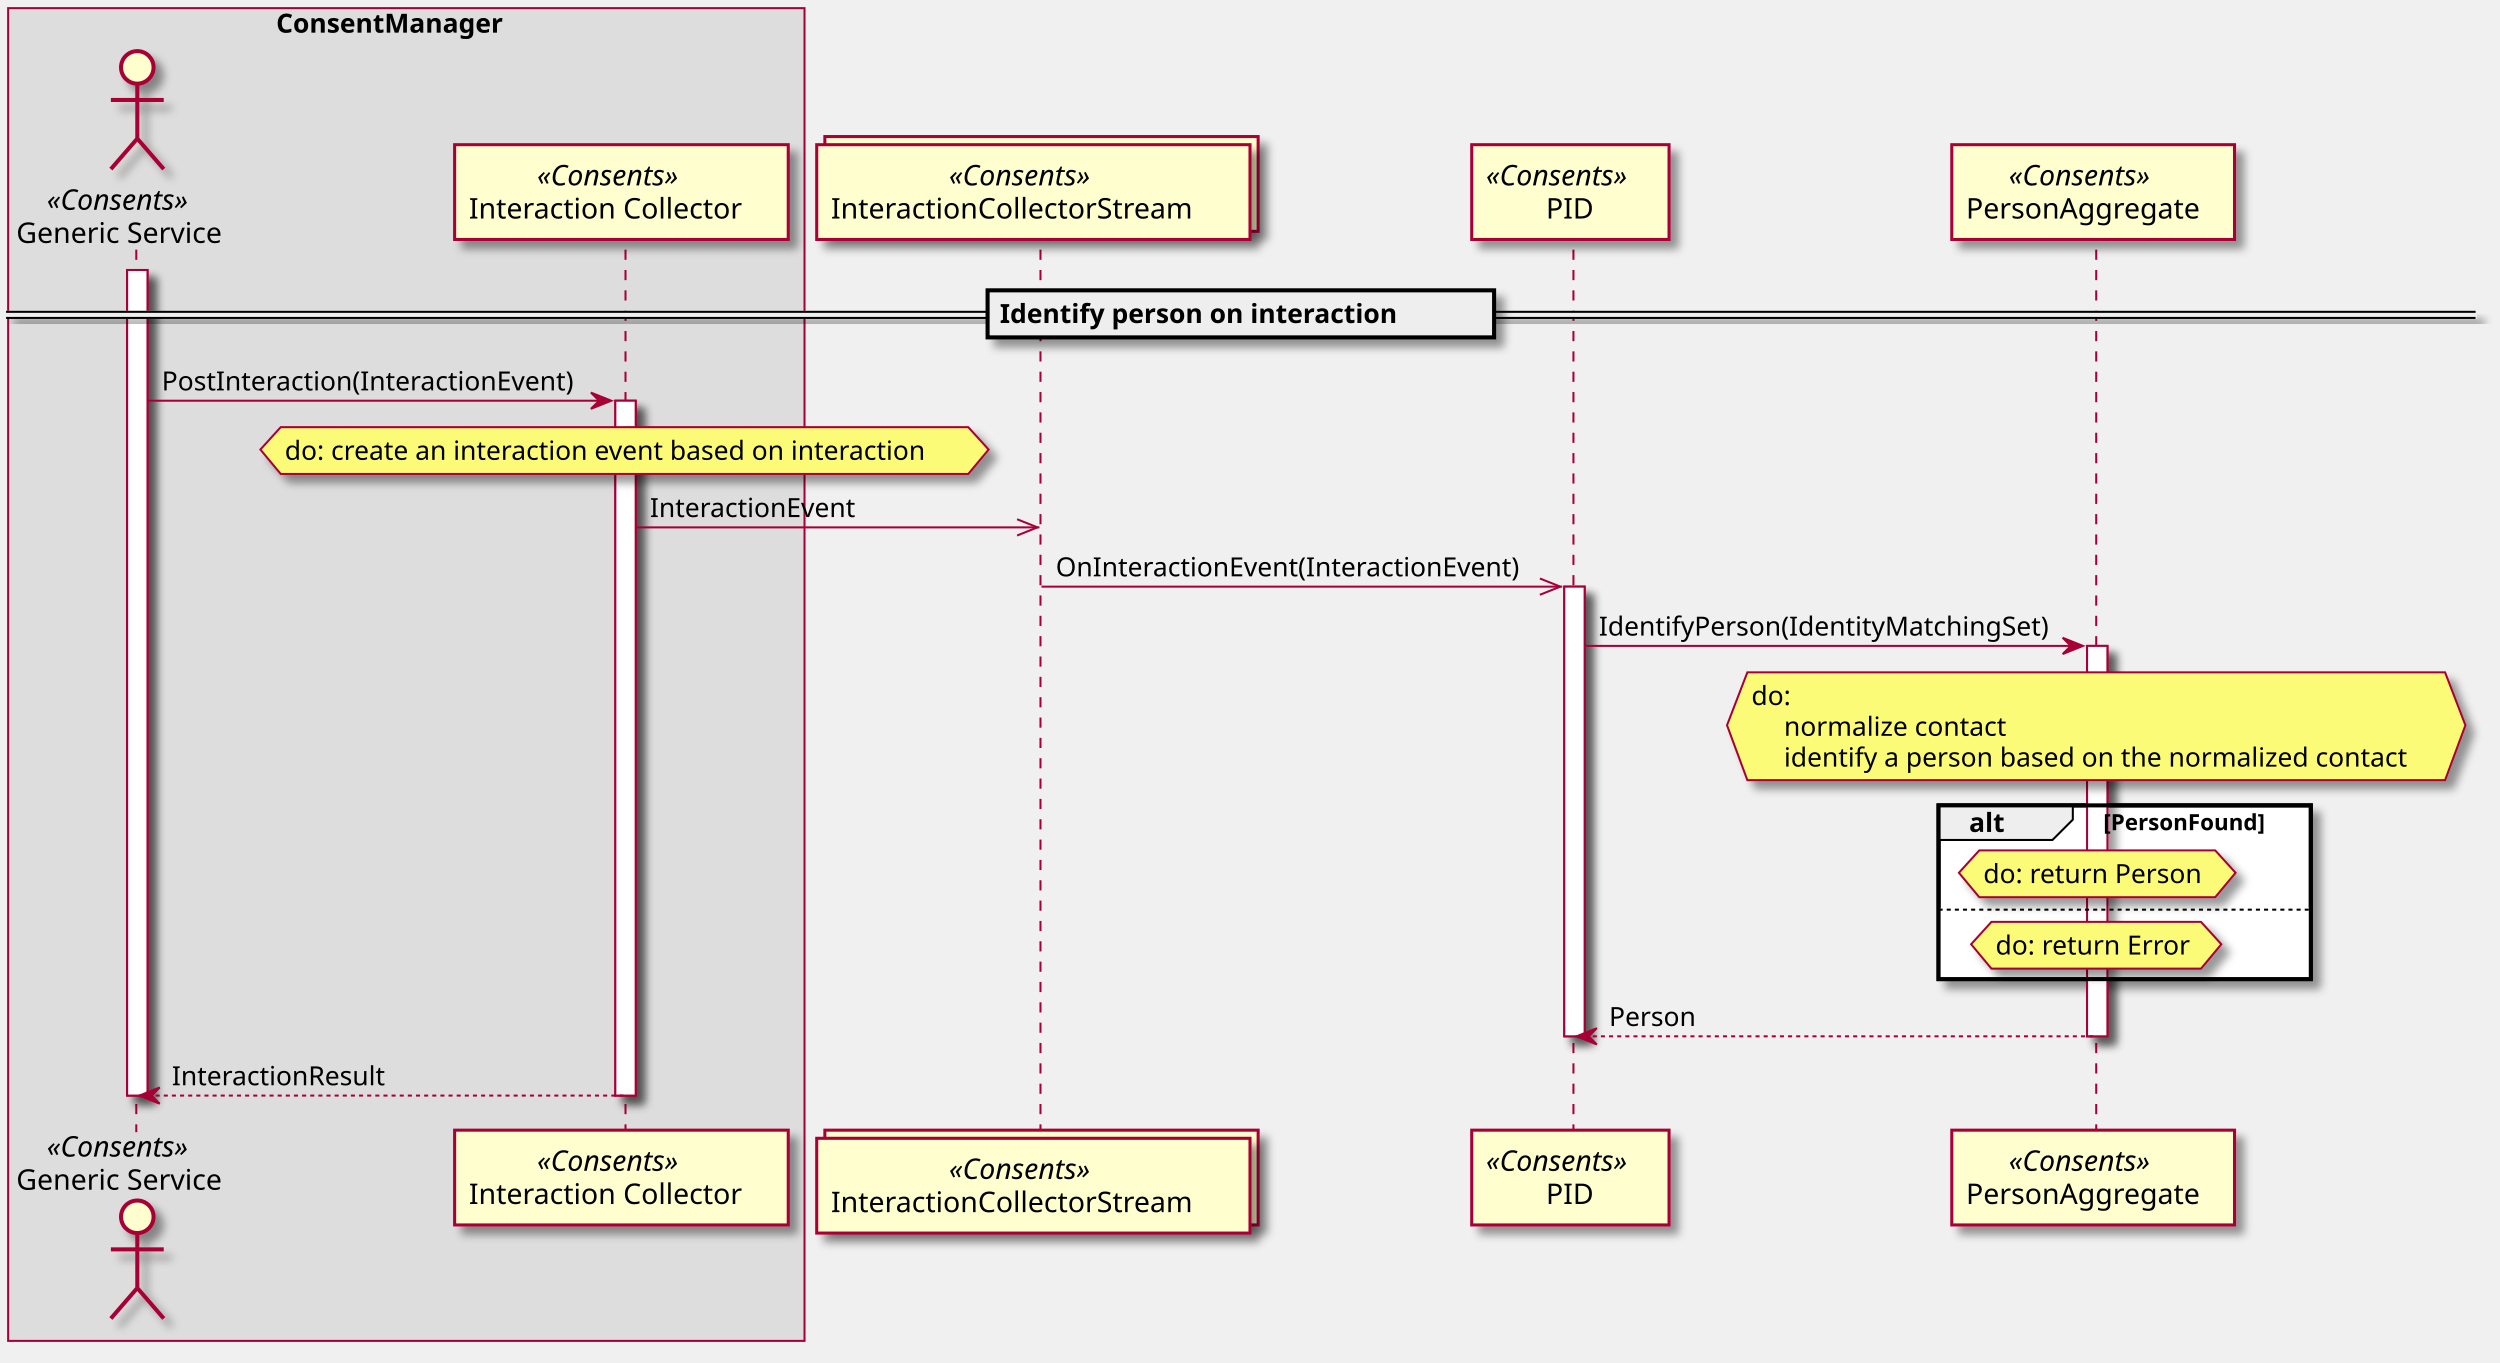
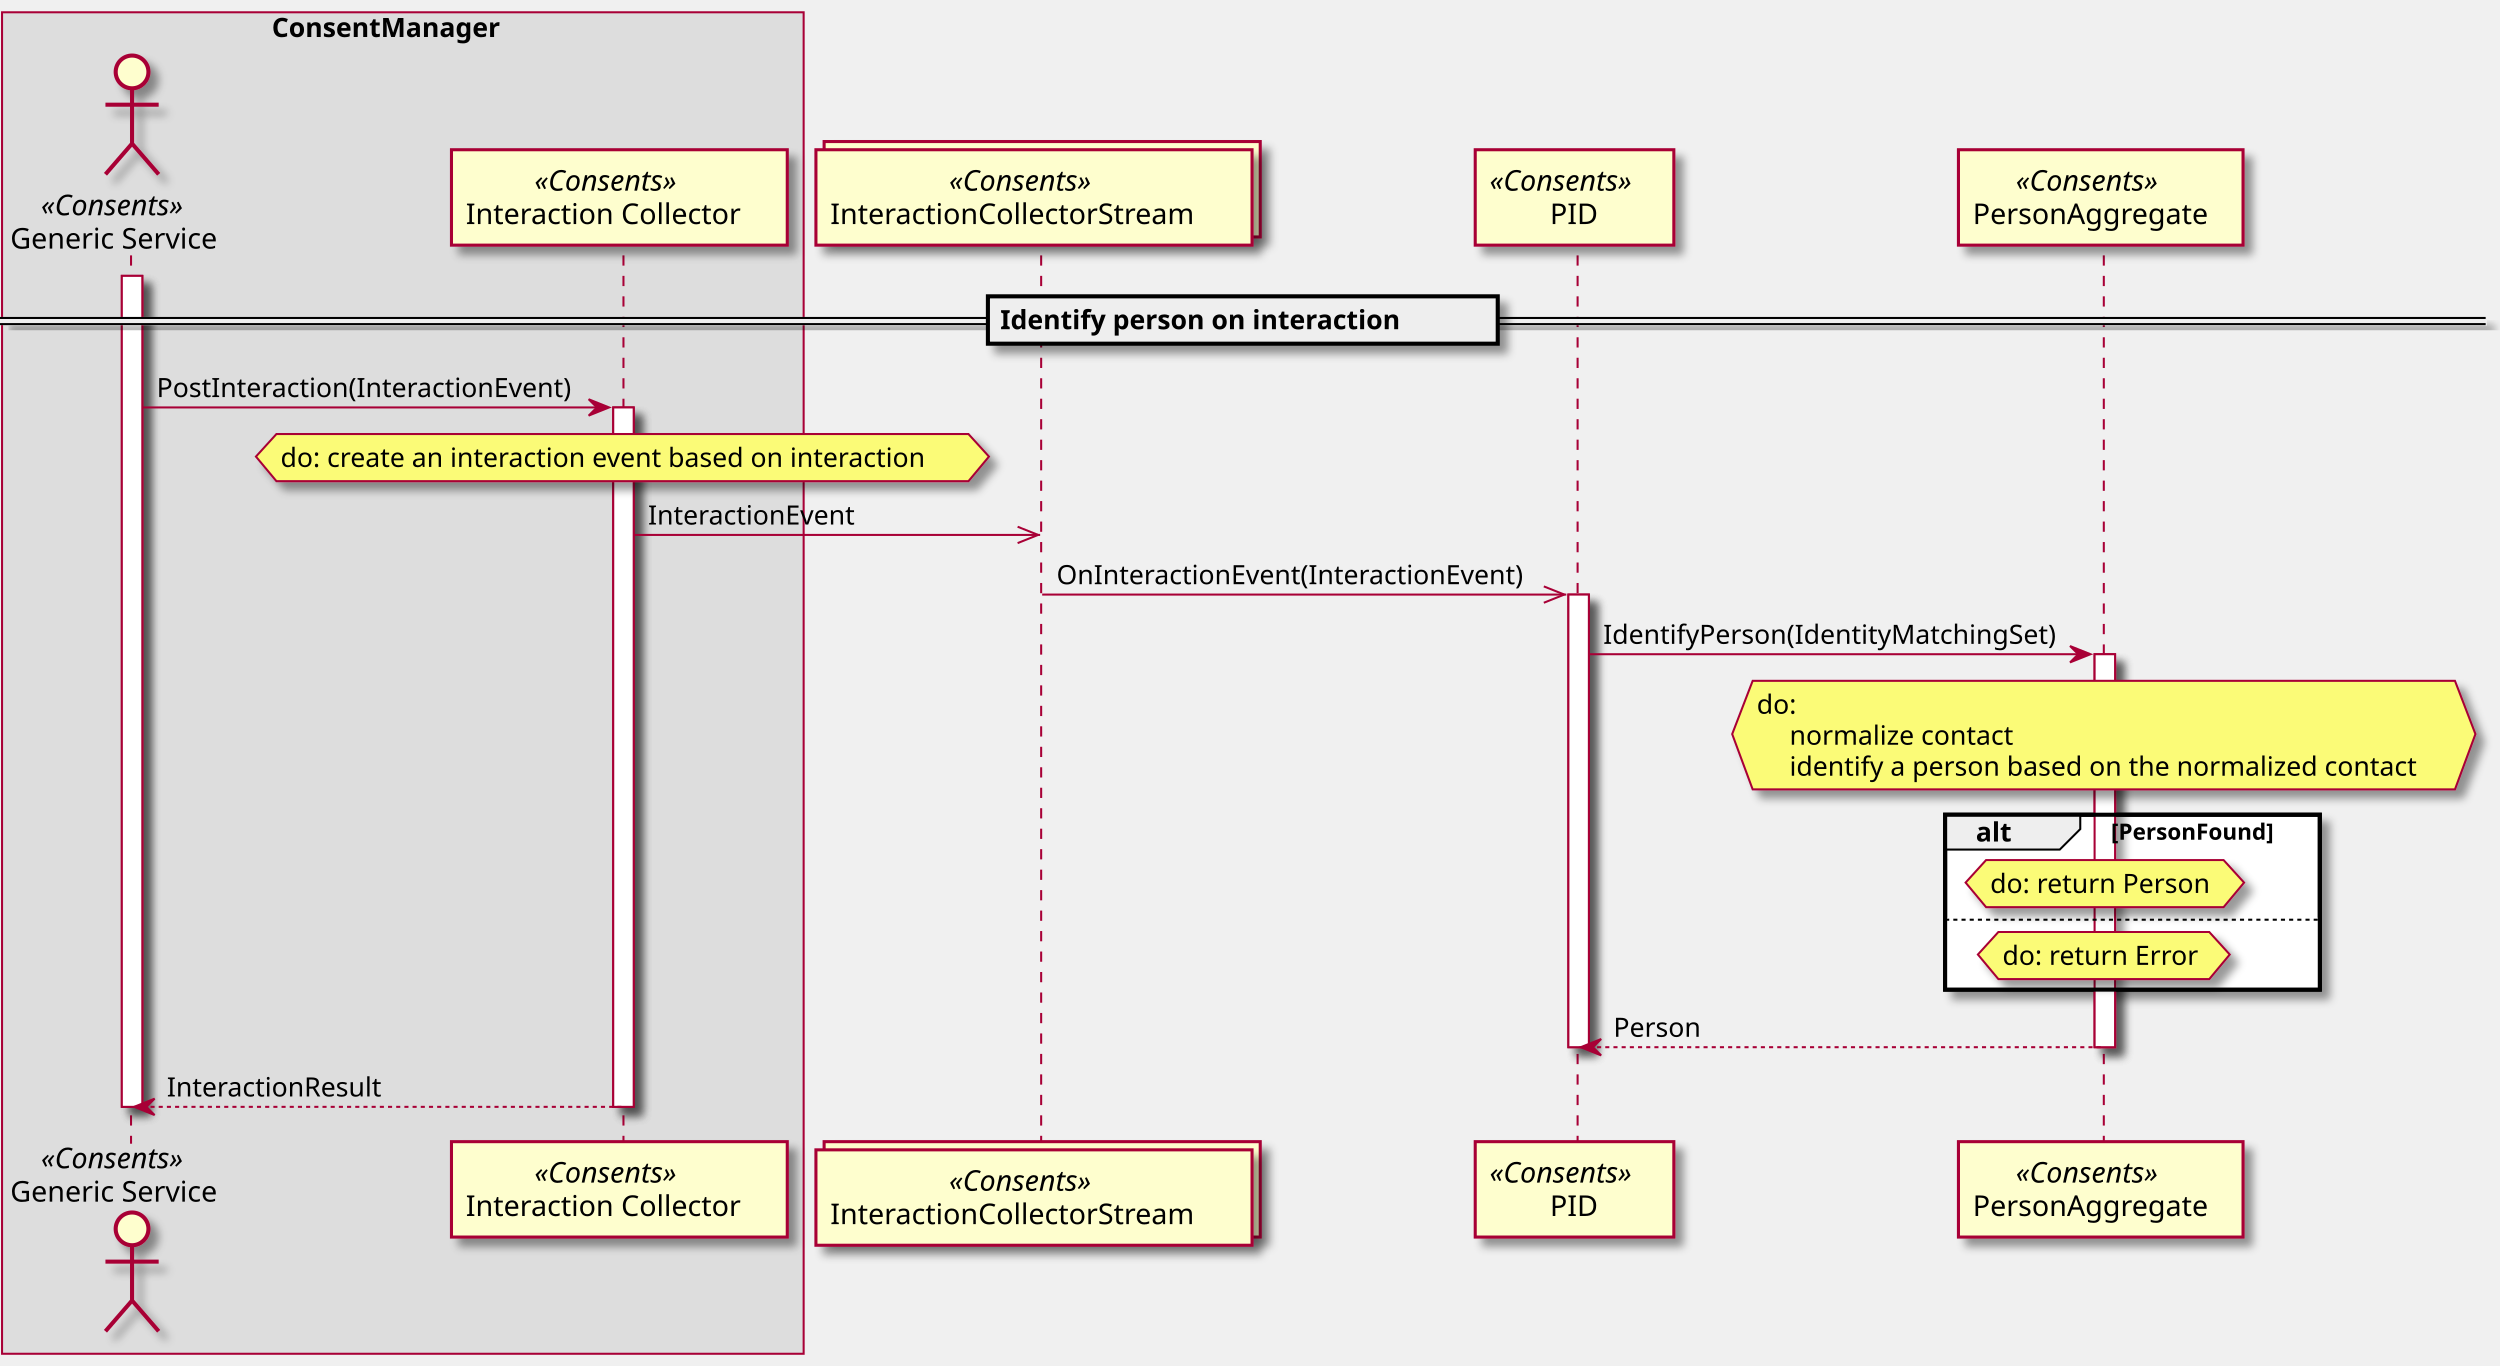
- <svg xmlns="http://www.w3.org/2000/svg" contentScriptType="application/ecmascript" contentStyleType="text/css" height="670px" preserveAspectRatio="none" style="width:1229px;height:670px;" version="1.1" viewBox="0 0 1229 670" width="1229px" zoomAndPan="magnify">
+ <svg xmlns="http://www.w3.org/2000/svg" contentScriptType="application/ecmascript" contentStyleType="text/css" height="667px" preserveAspectRatio="none" style="width:1221px;height:667px;background:#FFFFFF;" version="1.1" viewBox="0 0 1221 667" width="1221px" zoomAndPan="magnify">
  <defs>
    <filter height="300%" id="f15mu8sfdgq0nm" width="300%" x="-1" y="-1">
      <feGaussianBlur result="blurOut" stdDeviation="2.0" />
      <feColorMatrix in="blurOut" result="blurOut2" type="matrix" values="0 0 0 0 0 0 0 0 0 0 0 0 0 0 0 0 0 0 .4 0" />
      <feOffset dx="4.0" dy="4.0" in="blurOut2" result="blurOut3" />
      <feBlend in="SourceGraphic" in2="blurOut3" mode="normal" />
    </filter>
  </defs>
  <g>
-     <rect fill="#DDDDDD" height="655.18" style="stroke: #A80036; stroke-width: 1.0;" width="391.5" x="4" y="4" />
-     <text fill="#000000" font-family="sans-serif" font-size="13" font-weight="bold" lengthAdjust="spacingAndGlyphs" textLength="128" x="135.75" y="16.067">ConsentManager</text>
-     <rect fill="#FFFFFF" filter="url(#f15mu8sfdgq0nm)" height="405.859" style="stroke: #A80036; stroke-width: 1.0;" width="10" x="62.5" y="132.727" />
-     <rect fill="#FFFFFF" filter="url(#f15mu8sfdgq0nm)" height="341.594" style="stroke: #A80036; stroke-width: 1.0;" width="10" x="302.5" y="196.992" />
-     <rect fill="#FFFFFF" filter="url(#f15mu8sfdgq0nm)" height="221.062" style="stroke: #A80036; stroke-width: 1.0;" width="10" x="769" y="288.391" />
-     <rect fill="#FFFFFF" filter="url(#f15mu8sfdgq0nm)" height="191.93" style="stroke: #A80036; stroke-width: 1.0;" width="10" x="1026" y="317.523" />
-     <rect fill="#FFFFFF" filter="url(#f15mu8sfdgq0nm)" height="85.398" style="stroke: #000000; stroke-width: 2.0;" width="183" x="953" y="395.922" />
-     <rect fill="#FFFFFF" height="35.133" style="stroke: none; stroke-width: 1.0;" width="183" x="953" y="446.188" />
-     <line style="stroke: #A80036; stroke-width: 1.0; stroke-dasharray: 5.0,5.0;" x1="67" x2="67" y1="122.727" y2="556.586" />
-     <line style="stroke: #A80036; stroke-width: 1.0; stroke-dasharray: 5.0,5.0;" x1="307.5" x2="307.5" y1="122.727" y2="556.586" />
-     <line style="stroke: #A80036; stroke-width: 1.0; stroke-dasharray: 5.0,5.0;" x1="511.5" x2="511.5" y1="122.727" y2="556.586" />
-     <line style="stroke: #A80036; stroke-width: 1.0; stroke-dasharray: 5.0,5.0;" x1="773.5" x2="773.5" y1="122.727" y2="556.586" />
-     <line style="stroke: #A80036; stroke-width: 1.0; stroke-dasharray: 5.0,5.0;" x1="1030.5" x2="1030.5" y1="122.727" y2="556.586" />
-     <text fill="#000000" font-family="sans-serif" font-size="14" font-style="italic" lengthAdjust="spacingAndGlyphs" textLength="83" x="23" y="103.128">«Consents»</text>
-     <text fill="#000000" font-family="sans-serif" font-size="14" lengthAdjust="spacingAndGlyphs" textLength="113" x="8" y="119.425">Generic Service</text>
-     <ellipse cx="67.5" cy="33.133" fill="#FEFECE" filter="url(#f15mu8sfdgq0nm)" rx="8" ry="8" style="stroke: #A80036; stroke-width: 2.0;" />
-     <path d="M67.5,41.133 L67.5,68.133 M54.5,49.133 L80.5,49.133 M67.5,68.133 L54.5,83.133 M67.5,68.133 L80.5,83.133 " fill="none" filter="url(#f15mu8sfdgq0nm)" style="stroke: #A80036; stroke-width: 2.0;" />
-     <text fill="#000000" font-family="sans-serif" font-size="14" font-style="italic" lengthAdjust="spacingAndGlyphs" textLength="83" x="23" y="568.581">«Consents»</text>
-     <text fill="#000000" font-family="sans-serif" font-size="14" lengthAdjust="spacingAndGlyphs" textLength="113" x="8" y="584.878">Generic Service</text>
-     <ellipse cx="67.5" cy="598.18" fill="#FEFECE" filter="url(#f15mu8sfdgq0nm)" rx="8" ry="8" style="stroke: #A80036; stroke-width: 2.0;" />
-     <path d="M67.5,606.18 L67.5,633.18 M54.5,614.18 L80.5,614.18 M67.5,633.18 L54.5,648.18 M67.5,633.18 L80.5,648.18 " fill="none" filter="url(#f15mu8sfdgq0nm)" style="stroke: #A80036; stroke-width: 2.0;" />
-     <rect fill="#FEFECE" filter="url(#f15mu8sfdgq0nm)" height="46.594" style="stroke: #A80036; stroke-width: 1.5;" width="164" x="223.5" y="71.133" />
-     <text fill="#000000" font-family="sans-serif" font-size="14" font-style="italic" lengthAdjust="spacingAndGlyphs" textLength="83" x="264" y="91.128">«Consents»</text>
-     <text fill="#000000" font-family="sans-serif" font-size="14" lengthAdjust="spacingAndGlyphs" textLength="150" x="230.5" y="107.425">Interaction Collector</text>
-     <rect fill="#FEFECE" filter="url(#f15mu8sfdgq0nm)" height="46.594" style="stroke: #A80036; stroke-width: 1.5;" width="164" x="223.5" y="555.586" />
-     <text fill="#000000" font-family="sans-serif" font-size="14" font-style="italic" lengthAdjust="spacingAndGlyphs" textLength="83" x="264" y="575.581">«Consents»</text>
-     <text fill="#000000" font-family="sans-serif" font-size="14" lengthAdjust="spacingAndGlyphs" textLength="150" x="230.5" y="591.878">Interaction Collector</text>
-     <rect fill="#FEFECE" filter="url(#f15mu8sfdgq0nm)" height="46.594" style="stroke: #A80036; stroke-width: 1.5;" width="213" x="405.5" y="67.133" />
-     <rect fill="#FEFECE" filter="url(#f15mu8sfdgq0nm)" height="46.594" style="stroke: #A80036; stroke-width: 1.5;" width="213" x="401.5" y="71.133" />
-     <text fill="#000000" font-family="sans-serif" font-size="14" font-style="italic" lengthAdjust="spacingAndGlyphs" textLength="83" x="466.5" y="91.128">«Consents»</text>
-     <text fill="#000000" font-family="sans-serif" font-size="14" lengthAdjust="spacingAndGlyphs" textLength="199" x="408.5" y="107.425">InteractionCollectorStream</text>
-     <rect fill="#FEFECE" filter="url(#f15mu8sfdgq0nm)" height="46.594" style="stroke: #A80036; stroke-width: 1.5;" width="213" x="405.5" y="555.586" />
-     <rect fill="#FEFECE" filter="url(#f15mu8sfdgq0nm)" height="46.594" style="stroke: #A80036; stroke-width: 1.5;" width="213" x="401.5" y="559.586" />
-     <text fill="#000000" font-family="sans-serif" font-size="14" font-style="italic" lengthAdjust="spacingAndGlyphs" textLength="83" x="466.5" y="579.581">«Consents»</text>
-     <text fill="#000000" font-family="sans-serif" font-size="14" lengthAdjust="spacingAndGlyphs" textLength="199" x="408.5" y="595.878">InteractionCollectorStream</text>
-     <rect fill="#FEFECE" filter="url(#f15mu8sfdgq0nm)" height="46.594" style="stroke: #A80036; stroke-width: 1.5;" width="97" x="723.5" y="71.133" />
-     <text fill="#000000" font-family="sans-serif" font-size="14" font-style="italic" lengthAdjust="spacingAndGlyphs" textLength="83" x="730.5" y="91.128">«Consents»</text>
-     <text fill="#000000" font-family="sans-serif" font-size="14" lengthAdjust="spacingAndGlyphs" textLength="24" x="760" y="107.425">PID</text>
-     <rect fill="#FEFECE" filter="url(#f15mu8sfdgq0nm)" height="46.594" style="stroke: #A80036; stroke-width: 1.5;" width="97" x="723.5" y="555.586" />
-     <text fill="#000000" font-family="sans-serif" font-size="14" font-style="italic" lengthAdjust="spacingAndGlyphs" textLength="83" x="730.5" y="575.581">«Consents»</text>
-     <text fill="#000000" font-family="sans-serif" font-size="14" lengthAdjust="spacingAndGlyphs" textLength="24" x="760" y="591.878">PID</text>
-     <rect fill="#FEFECE" filter="url(#f15mu8sfdgq0nm)" height="46.594" style="stroke: #A80036; stroke-width: 1.5;" width="139" x="959.5" y="71.133" />
-     <text fill="#000000" font-family="sans-serif" font-size="14" font-style="italic" lengthAdjust="spacingAndGlyphs" textLength="83" x="987.5" y="91.128">«Consents»</text>
-     <text fill="#000000" font-family="sans-serif" font-size="14" lengthAdjust="spacingAndGlyphs" textLength="125" x="966.5" y="107.425">PersonAggregate</text>
-     <rect fill="#FEFECE" filter="url(#f15mu8sfdgq0nm)" height="46.594" style="stroke: #A80036; stroke-width: 1.5;" width="139" x="959.5" y="555.586" />
-     <text fill="#000000" font-family="sans-serif" font-size="14" font-style="italic" lengthAdjust="spacingAndGlyphs" textLength="83" x="987.5" y="575.581">«Consents»</text>
-     <text fill="#000000" font-family="sans-serif" font-size="14" lengthAdjust="spacingAndGlyphs" textLength="125" x="966.5" y="591.878">PersonAggregate</text>
-     <rect fill="#FFFFFF" filter="url(#f15mu8sfdgq0nm)" height="405.859" style="stroke: #A80036; stroke-width: 1.0;" width="10" x="62.5" y="132.727" />
-     <rect fill="#FFFFFF" filter="url(#f15mu8sfdgq0nm)" height="341.594" style="stroke: #A80036; stroke-width: 1.0;" width="10" x="302.5" y="196.992" />
-     <rect fill="#FFFFFF" filter="url(#f15mu8sfdgq0nm)" height="221.062" style="stroke: #A80036; stroke-width: 1.0;" width="10" x="769" y="288.391" />
-     <rect fill="#FFFFFF" filter="url(#f15mu8sfdgq0nm)" height="191.93" style="stroke: #A80036; stroke-width: 1.0;" width="10" x="1026" y="317.523" />
-     <rect fill="#EEEEEE" filter="url(#f15mu8sfdgq0nm)" height="3" style="stroke: #EEEEEE; stroke-width: 1.0;" width="1214" x="3" y="153.293" />
-     <line style="stroke: #000000; stroke-width: 1.0;" x1="3" x2="1217" y1="153.293" y2="153.293" />
-     <line style="stroke: #000000; stroke-width: 1.0;" x1="3" x2="1217" y1="156.293" y2="156.293" />
-     <rect fill="#EEEEEE" filter="url(#f15mu8sfdgq0nm)" height="23.133" style="stroke: #000000; stroke-width: 2.0;" width="249" x="485.5" y="142.727" />
-     <text fill="#000000" font-family="sans-serif" font-size="13" font-weight="bold" lengthAdjust="spacingAndGlyphs" textLength="230" x="491.5" y="158.793">Identify person on interaction</text>
-     <polygon fill="#A80036" points="290.5,192.992,300.5,196.992,290.5,200.992,294.5,196.992" style="stroke: #A80036; stroke-width: 1.0;" />
-     <line style="stroke: #A80036; stroke-width: 1.0;" x1="72.5" x2="296.5" y1="196.992" y2="196.992" />
-     <text fill="#000000" font-family="sans-serif" font-size="13" lengthAdjust="spacingAndGlyphs" textLength="211" x="79.5" y="191.926">PostInteraction(InteractionEvent)</text>
-     <polygon fill="#FBFB77" filter="url(#f15mu8sfdgq0nm)" points="138,209.992,476,209.992,486,220.992,476,232.992,138,232.992,128,220.992,138,209.992" style="stroke: #A80036; stroke-width: 1.0;" />
-     <text fill="#000000" font-family="sans-serif" font-size="13" lengthAdjust="spacingAndGlyphs" textLength="334" x="140" y="226.059">do: create an interaction event based on interaction</text>
-     <line style="stroke: #A80036; stroke-width: 1.0;" x1="510" x2="500" y1="259.258" y2="255.258" />
-     <line style="stroke: #A80036; stroke-width: 1.0;" x1="510" x2="500" y1="259.258" y2="263.258" />
-     <line style="stroke: #A80036; stroke-width: 1.0;" x1="312.5" x2="511" y1="259.258" y2="259.258" />
-     <text fill="#000000" font-family="sans-serif" font-size="13" lengthAdjust="spacingAndGlyphs" textLength="105" x="319.5" y="254.192">InteractionEvent</text>
-     <line style="stroke: #A80036; stroke-width: 1.0;" x1="767" x2="757" y1="288.391" y2="284.391" />
-     <line style="stroke: #A80036; stroke-width: 1.0;" x1="767" x2="757" y1="288.391" y2="292.391" />
-     <line style="stroke: #A80036; stroke-width: 1.0;" x1="512" x2="768" y1="288.391" y2="288.391" />
-     <text fill="#000000" font-family="sans-serif" font-size="13" lengthAdjust="spacingAndGlyphs" textLength="238" x="519" y="283.325">OnInteractionEvent(InteractionEvent)</text>
-     <polygon fill="#A80036" points="1014,313.523,1024,317.523,1014,321.523,1018,317.523" style="stroke: #A80036; stroke-width: 1.0;" />
-     <line style="stroke: #A80036; stroke-width: 1.0;" x1="779" x2="1020" y1="317.523" y2="317.523" />
-     <text fill="#000000" font-family="sans-serif" font-size="13" lengthAdjust="spacingAndGlyphs" textLength="228" x="786" y="312.457">IdentifyPerson(IdentityMatchingSet)</text>
-     <polygon fill="#FBFB77" filter="url(#f15mu8sfdgq0nm)" points="859,330.523,1202,330.523,1212,356.523,1202,383.523,859,383.523,849,356.523,859,330.523" style="stroke: #A80036; stroke-width: 1.0;" />
-     <text fill="#000000" font-family="sans-serif" font-size="13" lengthAdjust="spacingAndGlyphs" textLength="21" x="861" y="346.59">do:</text>
-     <text fill="#000000" font-family="sans-serif" font-size="13" lengthAdjust="spacingAndGlyphs" textLength="115" x="877" y="361.723">normalize contact</text>
-     <text fill="#000000" font-family="sans-serif" font-size="13" lengthAdjust="spacingAndGlyphs" textLength="323" x="877" y="376.856">identify a person based on the normalized contact</text>
-     <path d="M953,395.922 L1019,395.922 L1019,402.922 L1009,412.922 L953,412.922 L953,395.922 " fill="#EEEEEE" style="stroke: #000000; stroke-width: 1.0;" />
-     <rect fill="none" height="85.398" style="stroke: #000000; stroke-width: 2.0;" width="183" x="953" y="395.922" />
-     <text fill="#000000" font-family="sans-serif" font-size="13" font-weight="bold" lengthAdjust="spacingAndGlyphs" textLength="21" x="968" y="408.989">alt</text>
-     <text fill="#000000" font-family="sans-serif" font-size="11" font-weight="bold" lengthAdjust="spacingAndGlyphs" textLength="97" x="1034" y="408.132">[PersonFound]</text>
-     <polygon fill="#FBFB77" filter="url(#f15mu8sfdgq0nm)" points="973,418.055,1089,418.055,1099,429.055,1089,441.055,973,441.055,963,429.055,973,418.055" style="stroke: #A80036; stroke-width: 1.0;" />
-     <text fill="#000000" font-family="sans-serif" font-size="13" lengthAdjust="spacingAndGlyphs" textLength="112" x="975" y="434.122">do: return Person</text>
-     <line style="stroke: #000000; stroke-width: 1.0; stroke-dasharray: 2.0,2.0;" x1="953" x2="1136" y1="447.188" y2="447.188" />
-     <polygon fill="#FBFB77" filter="url(#f15mu8sfdgq0nm)" points="979,453.188,1082,453.188,1092,464.188,1082,476.188,979,476.188,969,464.188,979,453.188" style="stroke: #A80036; stroke-width: 1.0;" />
-     <text fill="#000000" font-family="sans-serif" font-size="13" lengthAdjust="spacingAndGlyphs" textLength="99" x="981" y="469.254">do: return Error</text>
-     <polygon fill="#A80036" points="785,505.453,775,509.453,785,513.453,781,509.453" style="stroke: #A80036; stroke-width: 1.0;" />
-     <line style="stroke: #A80036; stroke-width: 1.0; stroke-dasharray: 2.0,2.0;" x1="779" x2="1030" y1="509.453" y2="509.453" />
-     <text fill="#000000" font-family="sans-serif" font-size="13" lengthAdjust="spacingAndGlyphs" textLength="44" x="791" y="504.387">Person</text>
-     <polygon fill="#A80036" points="78.5,534.586,68.5,538.586,78.5,542.586,74.5,538.586" style="stroke: #A80036; stroke-width: 1.0;" />
-     <line style="stroke: #A80036; stroke-width: 1.0; stroke-dasharray: 2.0,2.0;" x1="72.5" x2="306.5" y1="538.586" y2="538.586" />
-     <text fill="#000000" font-family="sans-serif" font-size="13" lengthAdjust="spacingAndGlyphs" textLength="108" x="84.5" y="533.52">InteractionResult</text>
+     <rect fill="#DDDDDD" height="655.18" style="stroke:#A80036;stroke-width:1.0;" width="391.5" x="1" y="6" />
+     <text fill="#000000" font-family="sans-serif" font-size="13" font-weight="bold" lengthAdjust="spacing" textLength="128" x="132.75" y="18.067">ConsentManager</text>
+     <rect fill="#FFFFFF" filter="url(#f15mu8sfdgq0nm)" height="405.859" style="stroke:#A80036;stroke-width:1.0;" width="10" x="59.5" y="134.727" />
+     <rect fill="#FFFFFF" filter="url(#f15mu8sfdgq0nm)" height="341.594" style="stroke:#A80036;stroke-width:1.0;" width="10" x="299.5" y="198.992" />
+     <rect fill="#FFFFFF" filter="url(#f15mu8sfdgq0nm)" height="221.062" style="stroke:#A80036;stroke-width:1.0;" width="10" x="766" y="290.391" />
+     <rect fill="#FFFFFF" filter="url(#f15mu8sfdgq0nm)" height="191.93" style="stroke:#A80036;stroke-width:1.0;" width="10" x="1023" y="319.523" />
+     <rect fill="#FFFFFF" filter="url(#f15mu8sfdgq0nm)" height="85.398" style="stroke:#000000;stroke-width:2.0;" width="183" x="950" y="397.922" />
+     <rect fill="#FFFFFF" height="35.133" style="stroke:none;stroke-width:1.0;" width="183" x="950" y="448.188" />
+     <line style="stroke:#A80036;stroke-width:1.0;stroke-dasharray:5.0,5.0;" x1="64" x2="64" y1="124.727" y2="558.586" />
+     <line style="stroke:#A80036;stroke-width:1.0;stroke-dasharray:5.0,5.0;" x1="304.5" x2="304.5" y1="124.727" y2="558.586" />
+     <line style="stroke:#A80036;stroke-width:1.0;stroke-dasharray:5.0,5.0;" x1="508.5" x2="508.5" y1="124.727" y2="558.586" />
+     <line style="stroke:#A80036;stroke-width:1.0;stroke-dasharray:5.0,5.0;" x1="770.5" x2="770.5" y1="124.727" y2="558.586" />
+     <line style="stroke:#A80036;stroke-width:1.0;stroke-dasharray:5.0,5.0;" x1="1027.5" x2="1027.5" y1="124.727" y2="558.586" />
+     <text fill="#000000" font-family="sans-serif" font-size="14" font-style="italic" lengthAdjust="spacing" textLength="83" x="20" y="105.128">«Consents»</text>
+     <text fill="#000000" font-family="sans-serif" font-size="14" lengthAdjust="spacing" textLength="113" x="5" y="121.425">Generic Service</text>
+     <ellipse cx="64.5" cy="35.133" fill="#FEFECE" filter="url(#f15mu8sfdgq0nm)" rx="8" ry="8" style="stroke:#A80036;stroke-width:2.0;" />
+     <path d="M64.5,43.133 L64.5,70.133 M51.5,51.133 L77.5,51.133 M64.5,70.133 L51.5,85.133 M64.5,70.133 L77.5,85.133 " fill="none" filter="url(#f15mu8sfdgq0nm)" style="stroke:#A80036;stroke-width:2.0;" />
+     <text fill="#000000" font-family="sans-serif" font-size="14" font-style="italic" lengthAdjust="spacing" textLength="83" x="20" y="570.581">«Consents»</text>
+     <text fill="#000000" font-family="sans-serif" font-size="14" lengthAdjust="spacing" textLength="113" x="5" y="586.878">Generic Service</text>
+     <ellipse cx="64.5" cy="600.18" fill="#FEFECE" filter="url(#f15mu8sfdgq0nm)" rx="8" ry="8" style="stroke:#A80036;stroke-width:2.0;" />
+     <path d="M64.5,608.18 L64.5,635.18 M51.5,616.18 L77.5,616.18 M64.5,635.18 L51.5,650.18 M64.5,635.18 L77.5,650.18 " fill="none" filter="url(#f15mu8sfdgq0nm)" style="stroke:#A80036;stroke-width:2.0;" />
+     <rect fill="#FEFECE" filter="url(#f15mu8sfdgq0nm)" height="46.594" style="stroke:#A80036;stroke-width:1.5;" width="164" x="220.5" y="73.133" />
+     <text fill="#000000" font-family="sans-serif" font-size="14" font-style="italic" lengthAdjust="spacing" textLength="83" x="261" y="93.128">«Consents»</text>
+     <text fill="#000000" font-family="sans-serif" font-size="14" lengthAdjust="spacing" textLength="150" x="227.5" y="109.425">Interaction Collector</text>
+     <rect fill="#FEFECE" filter="url(#f15mu8sfdgq0nm)" height="46.594" style="stroke:#A80036;stroke-width:1.5;" width="164" x="220.5" y="557.586" />
+     <text fill="#000000" font-family="sans-serif" font-size="14" font-style="italic" lengthAdjust="spacing" textLength="83" x="261" y="577.581">«Consents»</text>
+     <text fill="#000000" font-family="sans-serif" font-size="14" lengthAdjust="spacing" textLength="150" x="227.5" y="593.878">Interaction Collector</text>
+     <rect fill="#FEFECE" filter="url(#f15mu8sfdgq0nm)" height="46.594" style="stroke:#A80036;stroke-width:1.5;" width="213" x="402.5" y="69.133" />
+     <rect fill="#FEFECE" filter="url(#f15mu8sfdgq0nm)" height="46.594" style="stroke:#A80036;stroke-width:1.5;" width="213" x="398.5" y="73.133" />
+     <text fill="#000000" font-family="sans-serif" font-size="14" font-style="italic" lengthAdjust="spacing" textLength="83" x="463.5" y="93.128">«Consents»</text>
+     <text fill="#000000" font-family="sans-serif" font-size="14" lengthAdjust="spacing" textLength="199" x="405.5" y="109.425">InteractionCollectorStream</text>
+     <rect fill="#FEFECE" filter="url(#f15mu8sfdgq0nm)" height="46.594" style="stroke:#A80036;stroke-width:1.5;" width="213" x="402.5" y="557.586" />
+     <rect fill="#FEFECE" filter="url(#f15mu8sfdgq0nm)" height="46.594" style="stroke:#A80036;stroke-width:1.5;" width="213" x="398.5" y="561.586" />
+     <text fill="#000000" font-family="sans-serif" font-size="14" font-style="italic" lengthAdjust="spacing" textLength="83" x="463.5" y="581.581">«Consents»</text>
+     <text fill="#000000" font-family="sans-serif" font-size="14" lengthAdjust="spacing" textLength="199" x="405.5" y="597.878">InteractionCollectorStream</text>
+     <rect fill="#FEFECE" filter="url(#f15mu8sfdgq0nm)" height="46.594" style="stroke:#A80036;stroke-width:1.5;" width="97" x="720.5" y="73.133" />
+     <text fill="#000000" font-family="sans-serif" font-size="14" font-style="italic" lengthAdjust="spacing" textLength="83" x="727.5" y="93.128">«Consents»</text>
+     <text fill="#000000" font-family="sans-serif" font-size="14" lengthAdjust="spacing" textLength="24" x="757" y="109.425">PID</text>
+     <rect fill="#FEFECE" filter="url(#f15mu8sfdgq0nm)" height="46.594" style="stroke:#A80036;stroke-width:1.5;" width="97" x="720.5" y="557.586" />
+     <text fill="#000000" font-family="sans-serif" font-size="14" font-style="italic" lengthAdjust="spacing" textLength="83" x="727.5" y="577.581">«Consents»</text>
+     <text fill="#000000" font-family="sans-serif" font-size="14" lengthAdjust="spacing" textLength="24" x="757" y="593.878">PID</text>
+     <rect fill="#FEFECE" filter="url(#f15mu8sfdgq0nm)" height="46.594" style="stroke:#A80036;stroke-width:1.5;" width="139" x="956.5" y="73.133" />
+     <text fill="#000000" font-family="sans-serif" font-size="14" font-style="italic" lengthAdjust="spacing" textLength="83" x="984.5" y="93.128">«Consents»</text>
+     <text fill="#000000" font-family="sans-serif" font-size="14" lengthAdjust="spacing" textLength="125" x="963.5" y="109.425">PersonAggregate</text>
+     <rect fill="#FEFECE" filter="url(#f15mu8sfdgq0nm)" height="46.594" style="stroke:#A80036;stroke-width:1.5;" width="139" x="956.5" y="557.586" />
+     <text fill="#000000" font-family="sans-serif" font-size="14" font-style="italic" lengthAdjust="spacing" textLength="83" x="984.5" y="577.581">«Consents»</text>
+     <text fill="#000000" font-family="sans-serif" font-size="14" lengthAdjust="spacing" textLength="125" x="963.5" y="593.878">PersonAggregate</text>
+     <rect fill="#FFFFFF" filter="url(#f15mu8sfdgq0nm)" height="405.859" style="stroke:#A80036;stroke-width:1.0;" width="10" x="59.5" y="134.727" />
+     <rect fill="#FFFFFF" filter="url(#f15mu8sfdgq0nm)" height="341.594" style="stroke:#A80036;stroke-width:1.0;" width="10" x="299.5" y="198.992" />
+     <rect fill="#FFFFFF" filter="url(#f15mu8sfdgq0nm)" height="221.062" style="stroke:#A80036;stroke-width:1.0;" width="10" x="766" y="290.391" />
+     <rect fill="#FFFFFF" filter="url(#f15mu8sfdgq0nm)" height="191.93" style="stroke:#A80036;stroke-width:1.0;" width="10" x="1023" y="319.523" />
+     <rect fill="#EEEEEE" filter="url(#f15mu8sfdgq0nm)" height="3" style="stroke:#EEEEEE;stroke-width:1.0;" width="1214" x="0" y="155.293" />
+     <line style="stroke:#000000;stroke-width:1.0;" x1="0" x2="1214" y1="155.293" y2="155.293" />
+     <line style="stroke:#000000;stroke-width:1.0;" x1="0" x2="1214" y1="158.293" y2="158.293" />
+     <rect fill="#EEEEEE" filter="url(#f15mu8sfdgq0nm)" height="23.133" style="stroke:#000000;stroke-width:2.0;" width="249" x="482.5" y="144.727" />
+     <text fill="#000000" font-family="sans-serif" font-size="13" font-weight="bold" lengthAdjust="spacing" textLength="230" x="488.5" y="160.793">Identify person on interaction</text>
+     <polygon fill="#A80036" points="287.5,194.992,297.5,198.992,287.5,202.992,291.5,198.992" style="stroke:#A80036;stroke-width:1.0;" />
+     <line style="stroke:#A80036;stroke-width:1.0;" x1="69.5" x2="293.5" y1="198.992" y2="198.992" />
+     <text fill="#000000" font-family="sans-serif" font-size="13" lengthAdjust="spacing" textLength="211" x="76.5" y="193.926">PostInteraction(InteractionEvent)</text>
+     <polygon fill="#FBFB77" filter="url(#f15mu8sfdgq0nm)" points="135,211.992,473,211.992,483,222.992,473,234.992,135,234.992,125,222.992,135,211.992" style="stroke:#A80036;stroke-width:1.0;" />
+     <text fill="#000000" font-family="sans-serif" font-size="13" lengthAdjust="spacing" textLength="334" x="137" y="228.059">do: create an interaction event based on interaction</text>
+     <line style="stroke:#A80036;stroke-width:1.0;" x1="507" x2="497" y1="261.258" y2="257.258" />
+     <line style="stroke:#A80036;stroke-width:1.0;" x1="507" x2="497" y1="261.258" y2="265.258" />
+     <line style="stroke:#A80036;stroke-width:1.0;" x1="309.5" x2="508" y1="261.258" y2="261.258" />
+     <text fill="#000000" font-family="sans-serif" font-size="13" lengthAdjust="spacing" textLength="105" x="316.5" y="256.192">InteractionEvent</text>
+     <line style="stroke:#A80036;stroke-width:1.0;" x1="764" x2="754" y1="290.391" y2="286.391" />
+     <line style="stroke:#A80036;stroke-width:1.0;" x1="764" x2="754" y1="290.391" y2="294.391" />
+     <line style="stroke:#A80036;stroke-width:1.0;" x1="509" x2="765" y1="290.391" y2="290.391" />
+     <text fill="#000000" font-family="sans-serif" font-size="13" lengthAdjust="spacing" textLength="238" x="516" y="285.325">OnInteractionEvent(InteractionEvent)</text>
+     <polygon fill="#A80036" points="1011,315.523,1021,319.523,1011,323.523,1015,319.523" style="stroke:#A80036;stroke-width:1.0;" />
+     <line style="stroke:#A80036;stroke-width:1.0;" x1="776" x2="1017" y1="319.523" y2="319.523" />
+     <text fill="#000000" font-family="sans-serif" font-size="13" lengthAdjust="spacing" textLength="228" x="783" y="314.457">IdentifyPerson(IdentityMatchingSet)</text>
+     <polygon fill="#FBFB77" filter="url(#f15mu8sfdgq0nm)" points="856,332.523,1199,332.523,1209,358.523,1199,385.523,856,385.523,846,358.523,856,332.523" style="stroke:#A80036;stroke-width:1.0;" />
+     <text fill="#000000" font-family="sans-serif" font-size="13" lengthAdjust="spacing" textLength="21" x="858" y="348.59">do:</text>
+     <text fill="#000000" font-family="sans-serif" font-size="13" lengthAdjust="spacing" textLength="115" x="874" y="363.723">normalize contact</text>
+     <text fill="#000000" font-family="sans-serif" font-size="13" lengthAdjust="spacing" textLength="323" x="874" y="378.856">identify a person based on the normalized contact</text>
+     <path d="M950,397.922 L1016,397.922 L1016,404.922 L1006,414.922 L950,414.922 L950,397.922 " fill="#EEEEEE" style="stroke:#000000;stroke-width:1.0;" />
+     <rect fill="none" height="85.398" style="stroke:#000000;stroke-width:2.0;" width="183" x="950" y="397.922" />
+     <text fill="#000000" font-family="sans-serif" font-size="13" font-weight="bold" lengthAdjust="spacing" textLength="21" x="965" y="410.989">alt</text>
+     <text fill="#000000" font-family="sans-serif" font-size="11" font-weight="bold" lengthAdjust="spacing" textLength="97" x="1031" y="410.132">[PersonFound]</text>
+     <polygon fill="#FBFB77" filter="url(#f15mu8sfdgq0nm)" points="970,420.055,1086,420.055,1096,431.055,1086,443.055,970,443.055,960,431.055,970,420.055" style="stroke:#A80036;stroke-width:1.0;" />
+     <text fill="#000000" font-family="sans-serif" font-size="13" lengthAdjust="spacing" textLength="112" x="972" y="436.122">do: return Person</text>
+     <line style="stroke:#000000;stroke-width:1.0;stroke-dasharray:2.0,2.0;" x1="950" x2="1133" y1="449.188" y2="449.188" />
+     <polygon fill="#FBFB77" filter="url(#f15mu8sfdgq0nm)" points="976,455.188,1079,455.188,1089,466.188,1079,478.188,976,478.188,966,466.188,976,455.188" style="stroke:#A80036;stroke-width:1.0;" />
+     <text fill="#000000" font-family="sans-serif" font-size="13" lengthAdjust="spacing" textLength="99" x="978" y="471.254">do: return Error</text>
+     <polygon fill="#A80036" points="782,507.453,772,511.453,782,515.453,778,511.453" style="stroke:#A80036;stroke-width:1.0;" />
+     <line style="stroke:#A80036;stroke-width:1.0;stroke-dasharray:2.0,2.0;" x1="776" x2="1027" y1="511.453" y2="511.453" />
+     <text fill="#000000" font-family="sans-serif" font-size="13" lengthAdjust="spacing" textLength="44" x="788" y="506.387">Person</text>
+     <polygon fill="#A80036" points="75.5,536.586,65.5,540.586,75.5,544.586,71.5,540.586" style="stroke:#A80036;stroke-width:1.0;" />
+     <line style="stroke:#A80036;stroke-width:1.0;stroke-dasharray:2.0,2.0;" x1="69.5" x2="303.5" y1="540.586" y2="540.586" />
+     <text fill="#000000" font-family="sans-serif" font-size="13" lengthAdjust="spacing" textLength="108" x="81.5" y="535.52">InteractionResult</text>
  </g>
</svg>
